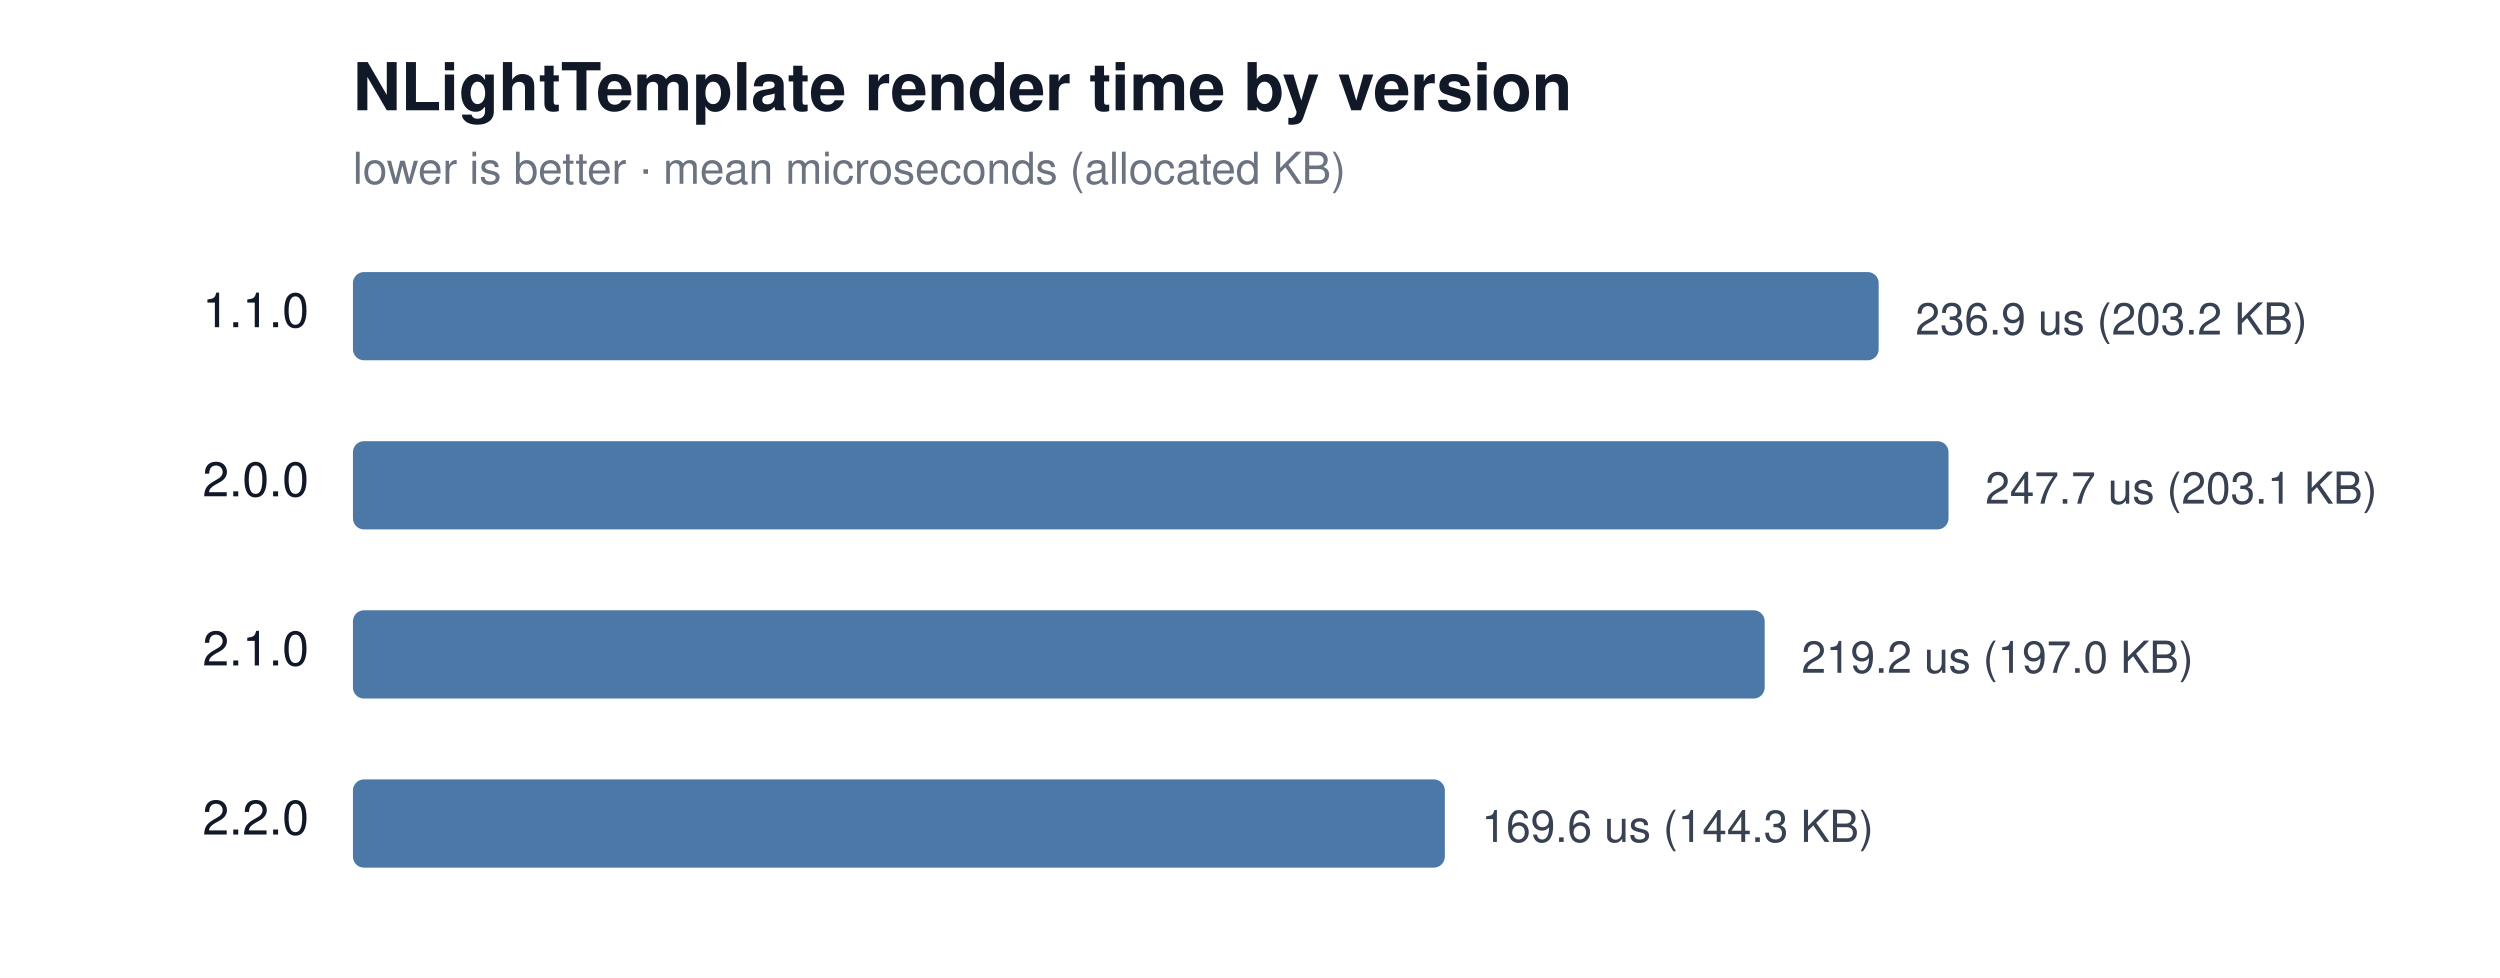
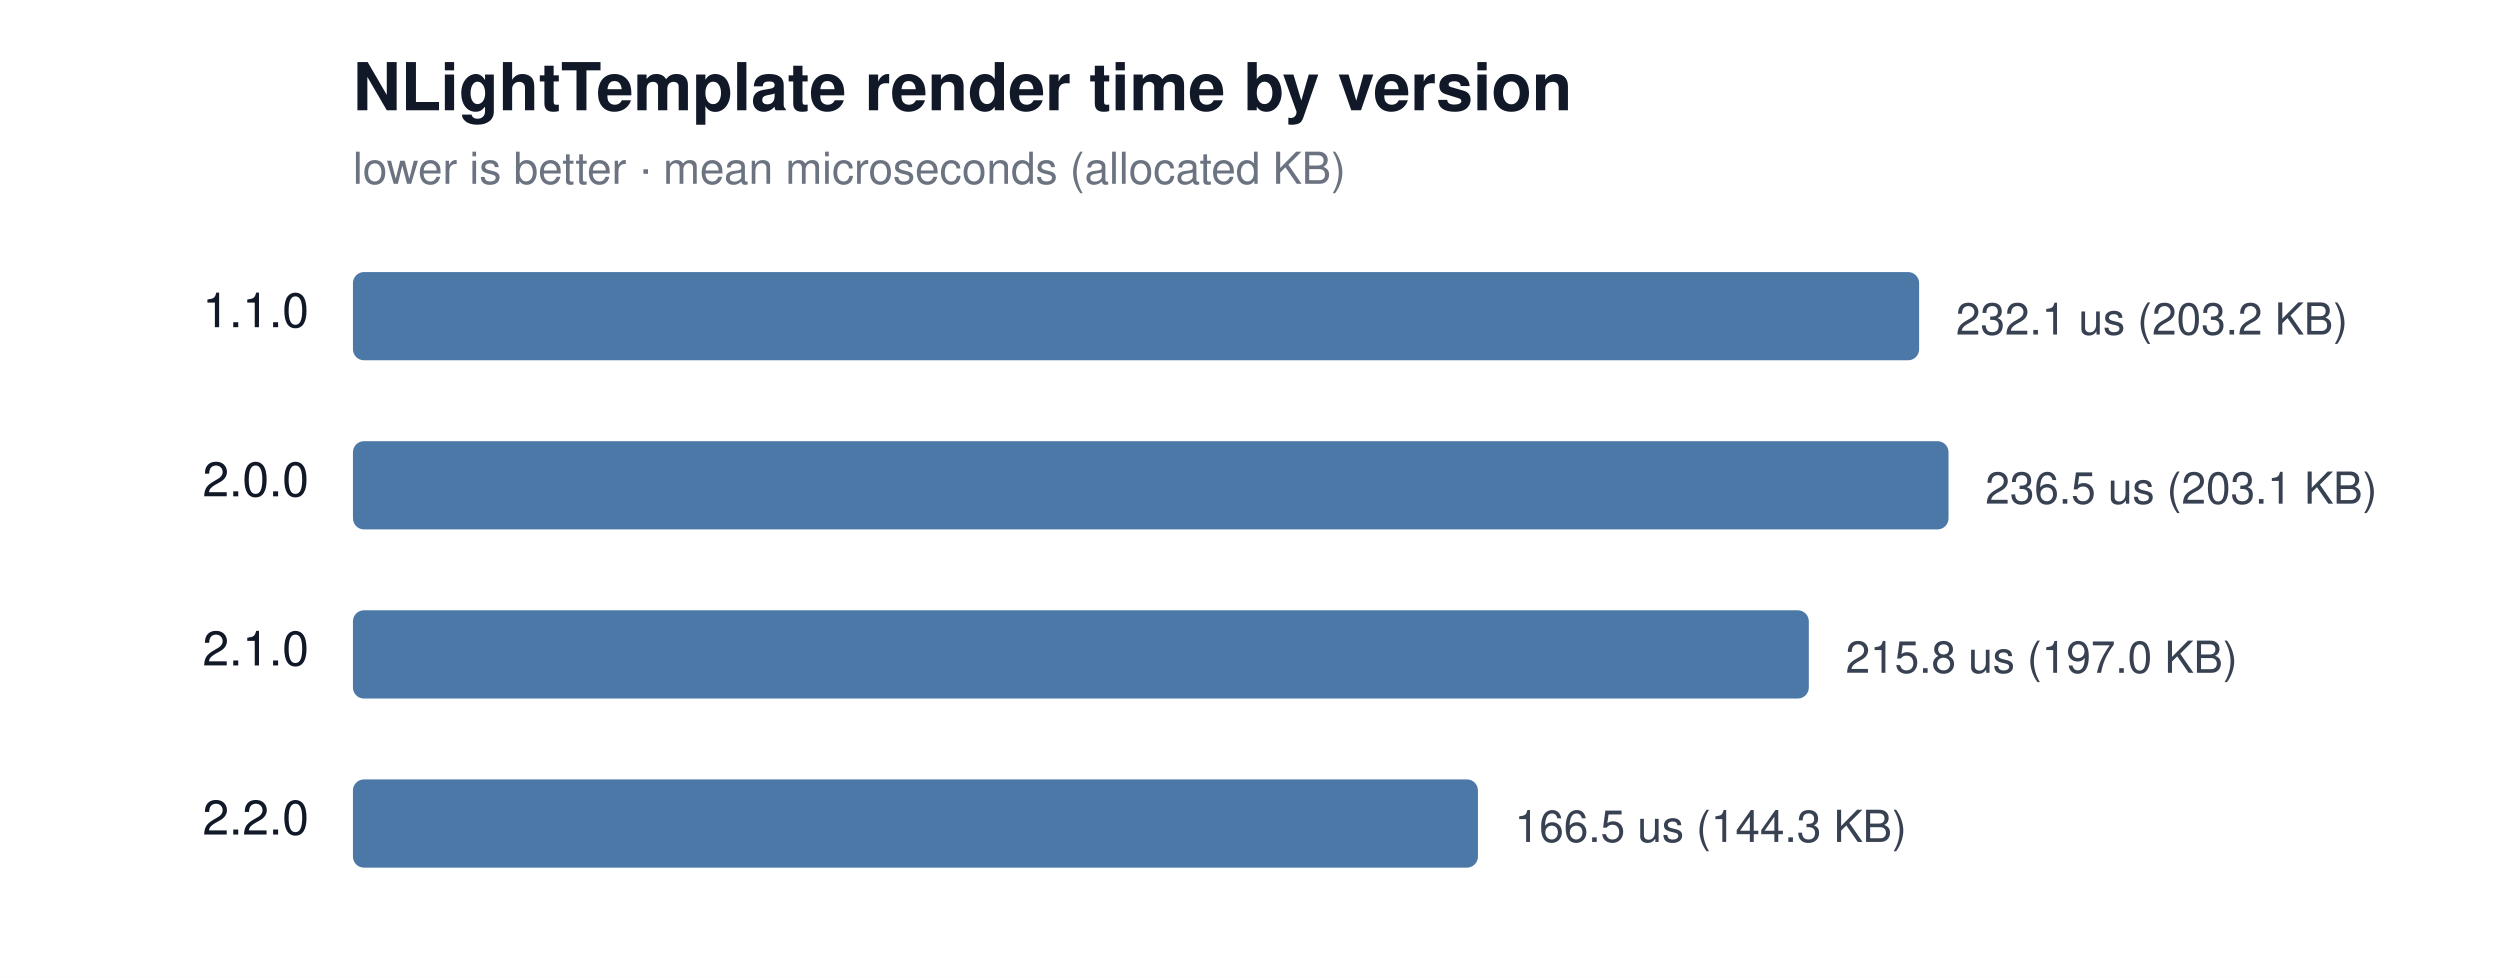
<svg xmlns="http://www.w3.org/2000/svg" width="680" height="266" font-family="Segoe UI, Helvetica, Arial, sans-serif">
  <rect width="680" height="266" fill="#ffffff" />
  <text x="96" y="30" font-size="18" font-weight="700" fill="#111827">NLightTemplate render time by version</text>
  <text x="96" y="50" font-size="12" fill="#6b7280">lower is better · mean microseconds (allocated KB)</text>
  <text x="84" y="89" font-size="13" text-anchor="end" fill="#111827">1.1.0</text>
-   <rect x="96" y="74" width="415" height="24" rx="3" fill="#4c78a8" />
-   <text x="521" y="91" font-size="12" fill="#374151">236.9 us (203.2 KB)</text>
+   <rect x="96" y="74" width="426" height="24" rx="3" fill="#4c78a8" />
+   <text x="532" y="91" font-size="12" fill="#374151">232.1 us (203.2 KB)</text>
  <text x="84" y="135" font-size="13" text-anchor="end" fill="#111827">2.0.0</text>
  <rect x="96" y="120" width="434" height="24" rx="3" fill="#4c78a8" />
-   <text x="540" y="137" font-size="12" fill="#374151">247.7 us (203.1 KB)</text>
+   <text x="540" y="137" font-size="12" fill="#374151">236.5 us (203.1 KB)</text>
  <text x="84" y="181" font-size="13" text-anchor="end" fill="#111827">2.1.0</text>
-   <rect x="96" y="166" width="384" height="24" rx="3" fill="#4c78a8" />
-   <text x="490" y="183" font-size="12" fill="#374151">219.2 us (197.0 KB)</text>
+   <rect x="96" y="166" width="396" height="24" rx="3" fill="#4c78a8" />
+   <text x="502" y="183" font-size="12" fill="#374151">215.8 us (197.0 KB)</text>
  <text x="84" y="227" font-size="13" text-anchor="end" fill="#111827">2.2.0</text>
-   <rect x="96" y="212" width="297" height="24" rx="3" fill="#4c78a8" />
-   <text x="403" y="229" font-size="12" fill="#374151">169.6 us (144.3 KB)</text>
+   <rect x="96" y="212" width="306" height="24" rx="3" fill="#4c78a8" />
+   <text x="412" y="229" font-size="12" fill="#374151">166.5 us (144.3 KB)</text>
</svg>
